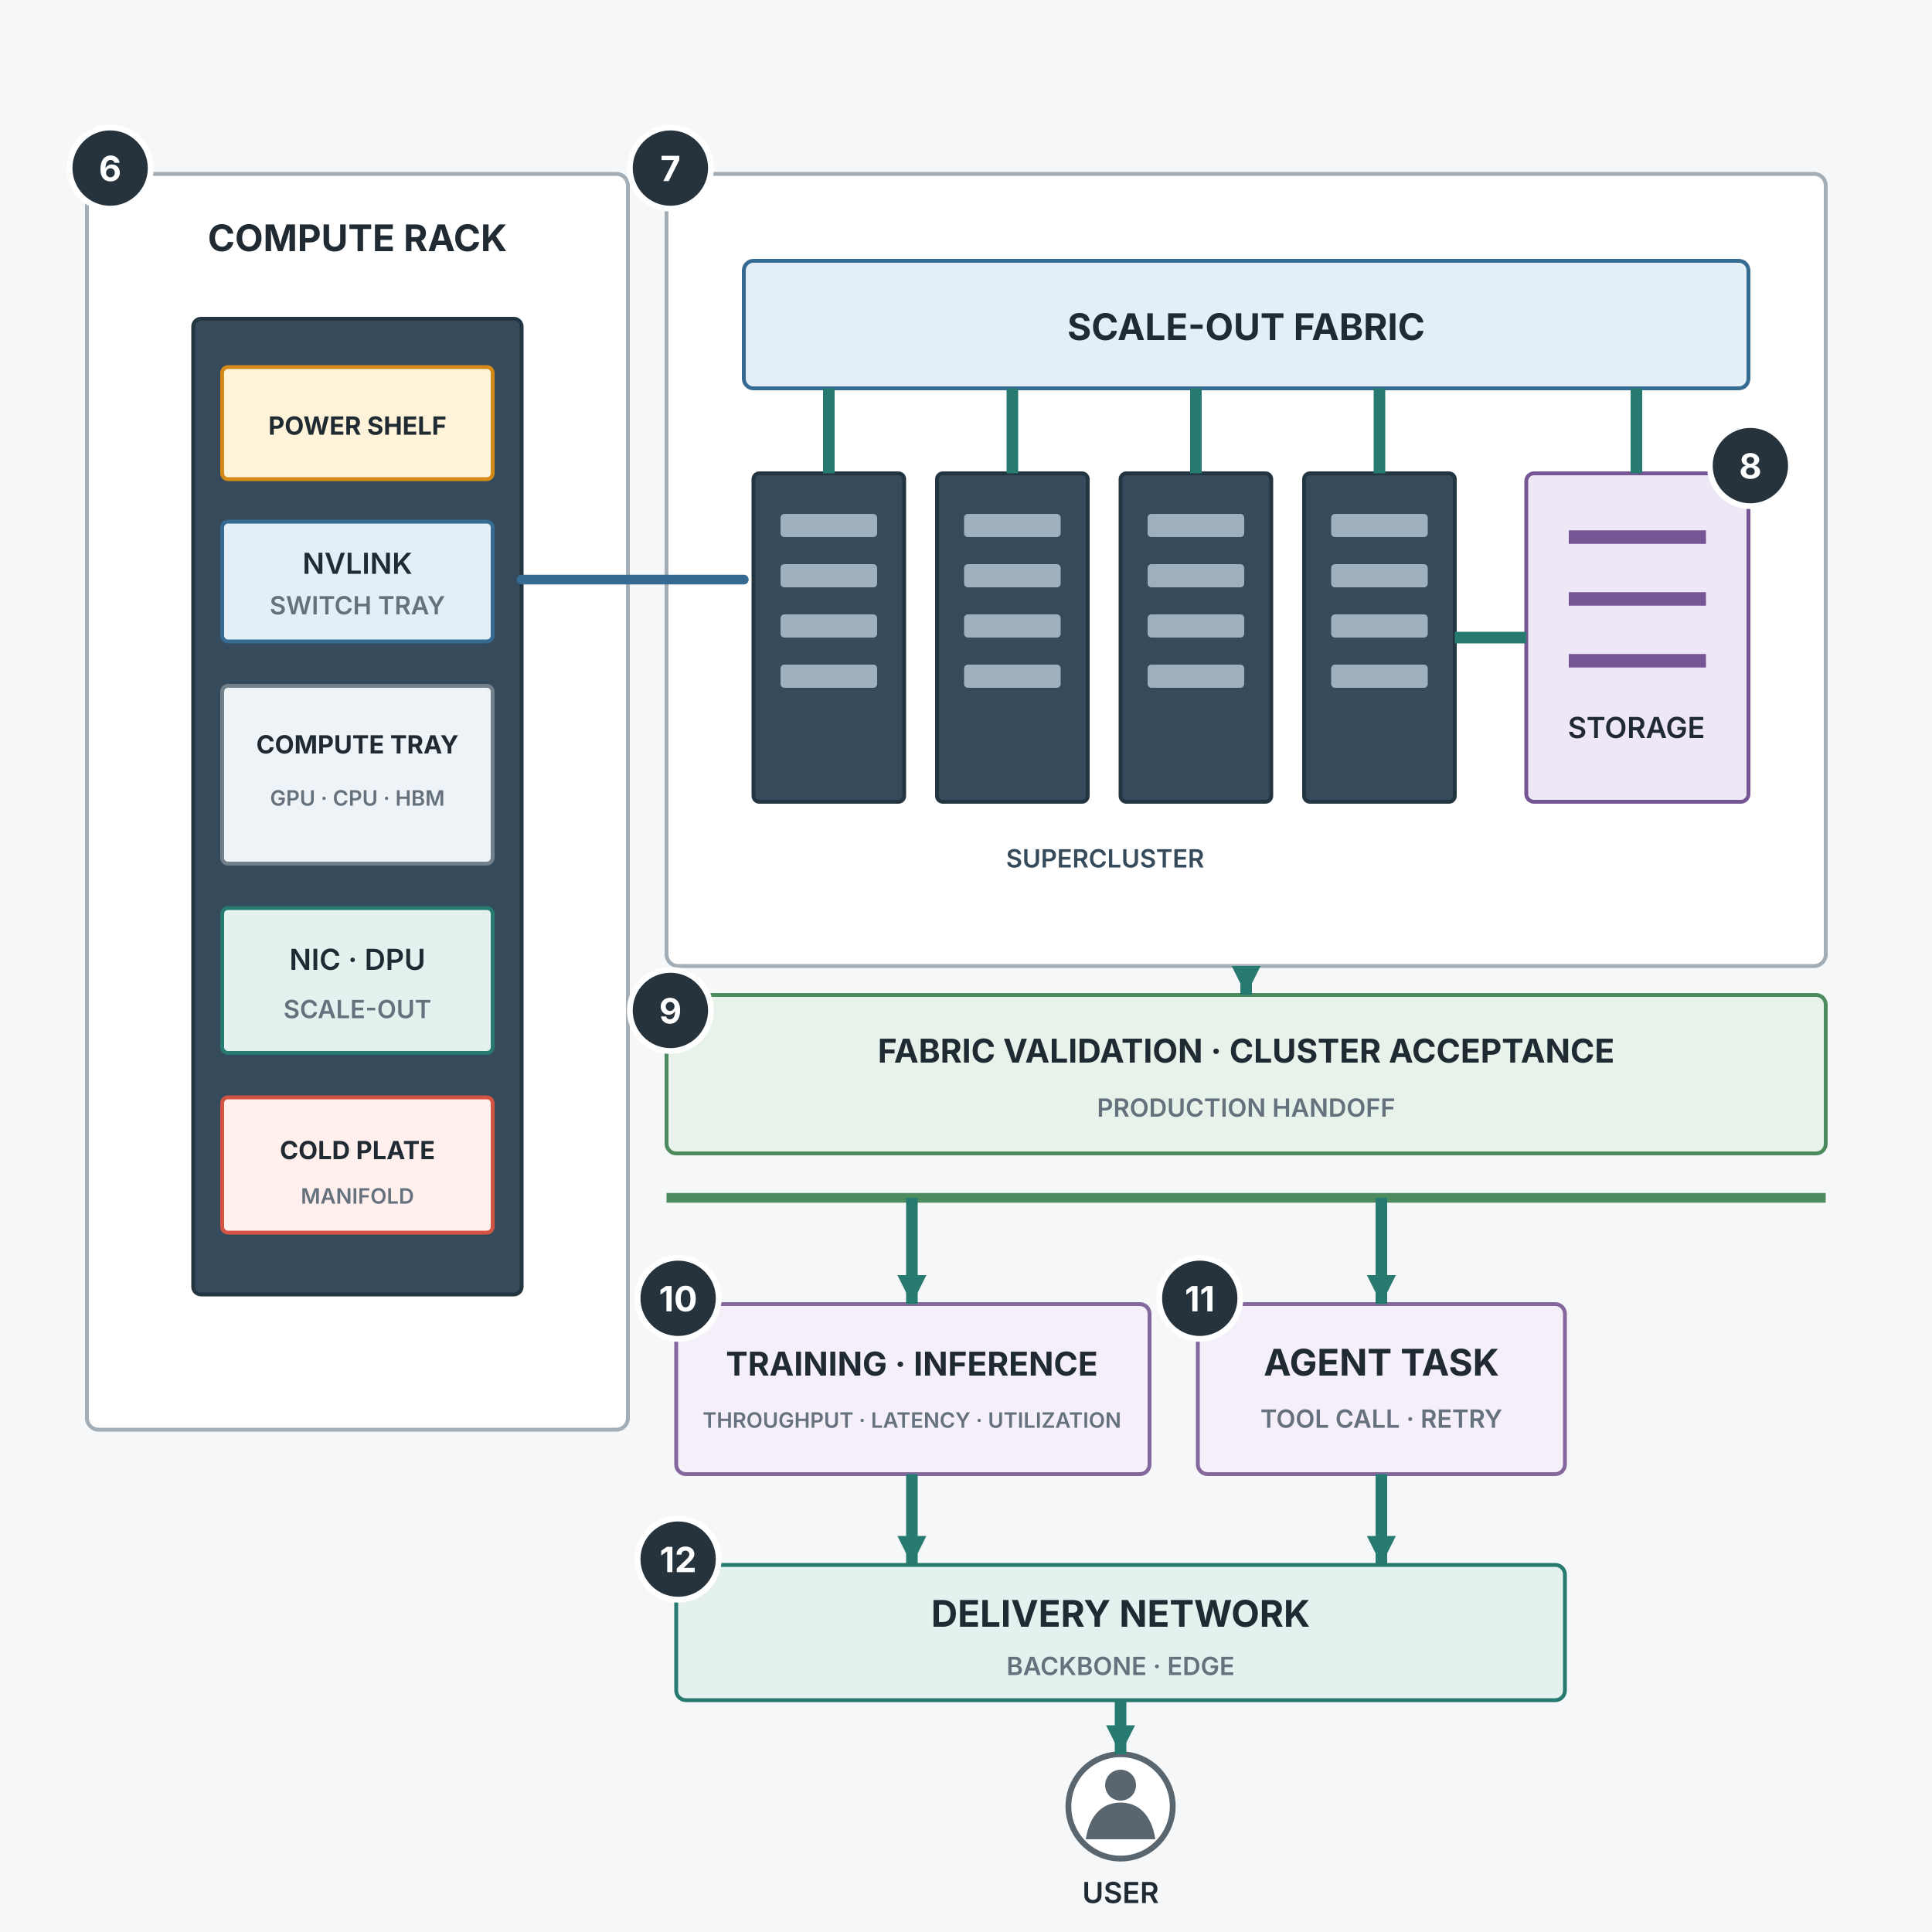
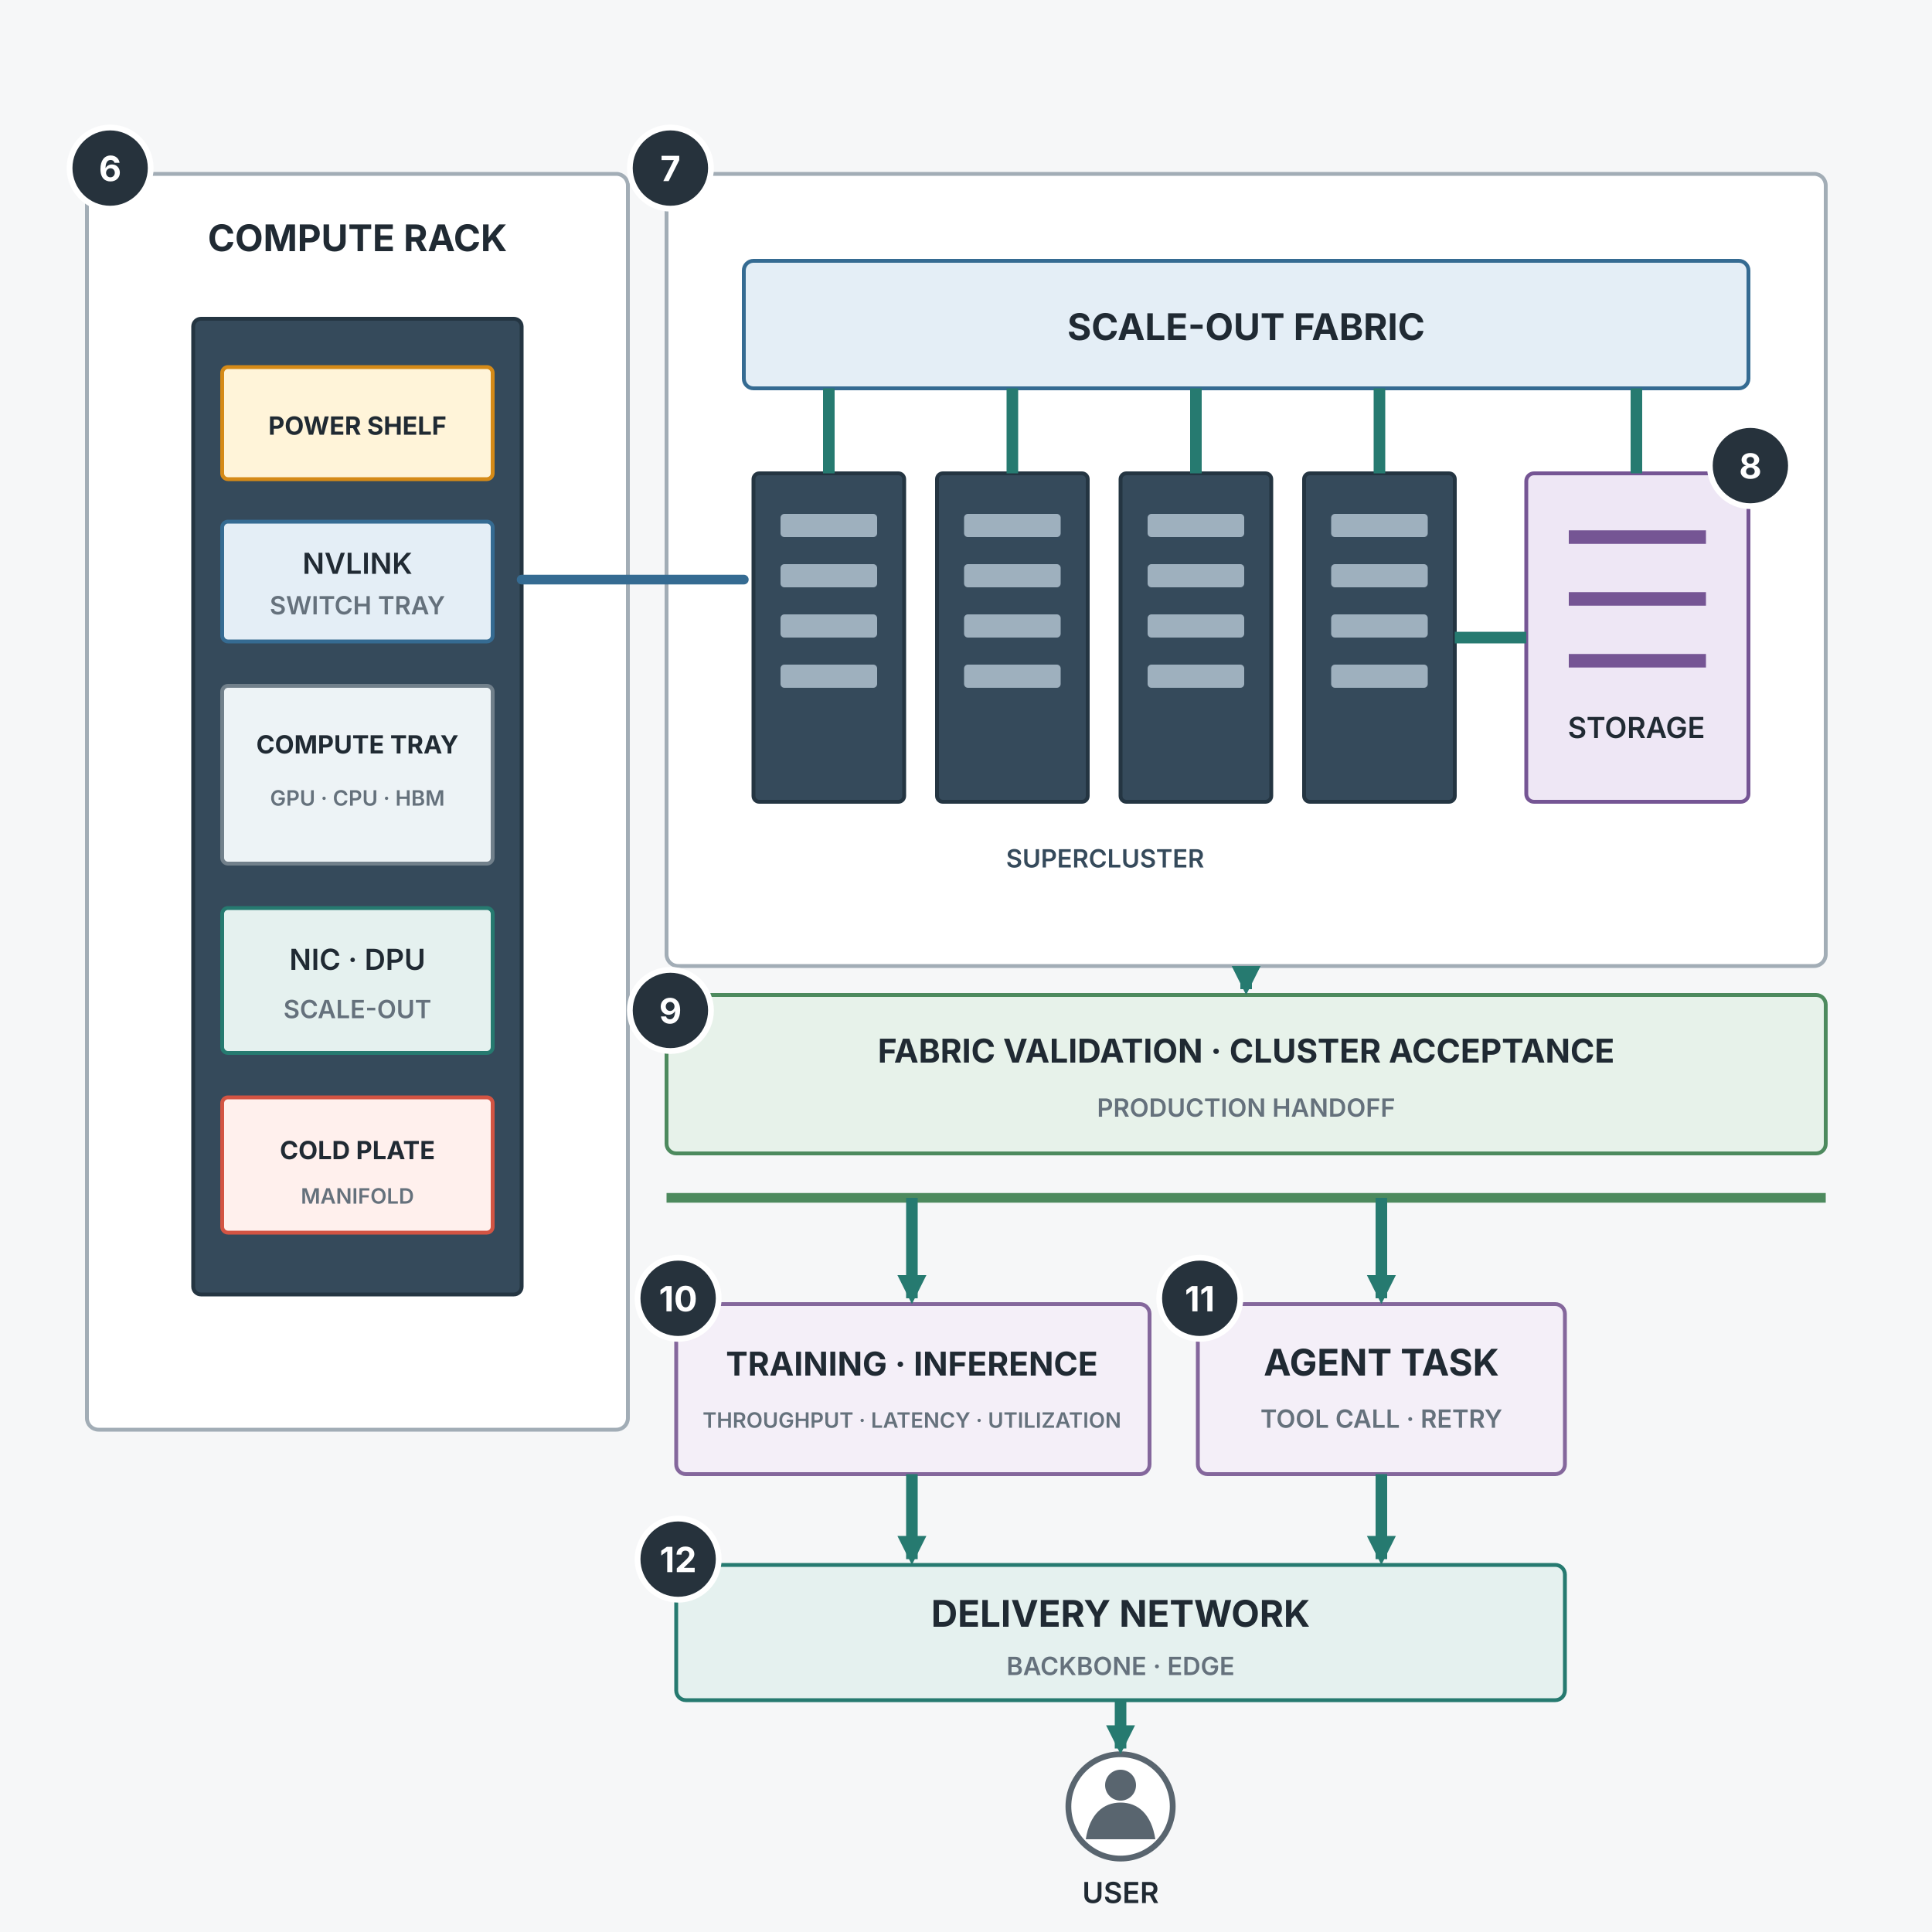
<svg xmlns="http://www.w3.org/2000/svg" width="1000" height="1000" viewBox="0 0 1000 1000" role="img" aria-labelledby="title desc">
  <defs>
-     <marker id="d" markerWidth="15" markerHeight="15" refX="15" refY="7.5" orient="auto" markerUnits="userSpaceOnUse">
+     <marker id="d" markerWidth="15" markerHeight="15" refX="12" refY="7.5" orient="auto" markerUnits="userSpaceOnUse">
      <path d="M0 0L15 7.5L0 15Z" fill="#267a70" />
    </marker>
    <style>
      .bg{fill:#f6f7f8}.panel{fill:#fff;stroke:#a2adb6;stroke-width:2}.rack{fill:#354a5b;stroke:#243542;stroke-width:2}.slot{fill:#9eb0be}.fabric{fill:#e4eef6;stroke:#356b92;stroke-width:2}.storage{fill:#eee7f5;stroke:#755594;stroke-width:2}.workload{fill:#f4eff8;stroke:#84679c;stroke-width:2}.delivery{fill:#e5f1ef;stroke:#267a70;stroke-width:2}.gate{fill:#e7f2ea;stroke:#4d8a5e;stroke-width:2}
      .ink{fill:#202a33}.muted{fill:#65717c}.label{font:700 19px -apple-system,BlinkMacSystemFont,"Segoe UI",sans-serif}.minor{font:600 15px -apple-system,BlinkMacSystemFont,"Segoe UI",sans-serif}.tiny{font:600 13px -apple-system,BlinkMacSystemFont,"Segoe UI",sans-serif}.micro{font:600 11px -apple-system,BlinkMacSystemFont,"Segoe UI",sans-serif}.small{font:700 13px -apple-system,BlinkMacSystemFont,"Segoe UI",sans-serif}.gate-label{font:700 17px -apple-system,BlinkMacSystemFont,"Segoe UI",sans-serif}.center{text-anchor:middle}.data{fill:none;stroke:#267a70;stroke-width:6;stroke-linecap:butt;stroke-linejoin:round}.scaleup{fill:none;stroke:#356b92;stroke-width:5;stroke-linecap:round}.marker{fill:#26323c;stroke:#fff;stroke-width:3}.num{fill:#fff;font:700 18px -apple-system,BlinkMacSystemFont,"Segoe UI",sans-serif;text-anchor:middle;dominant-baseline:middle}
    </style>
  </defs>
  <rect class="bg" width="1000" height="1000" />
  <rect class="panel" x="45" y="90" width="280" height="650" rx="6" />
  <text class="label ink center" x="185" y="130">COMPUTE RACK</text>
  <rect class="rack" x="100" y="165" width="170" height="505" rx="4" />
  <rect x="115" y="190" width="140" height="58" rx="3" fill="#fff4d9" stroke="#d58a17" stroke-width="2" />
  <text class="small ink center" x="185" y="225">POWER SHELF</text>
  <rect x="115" y="270" width="140" height="62" rx="3" fill="#e4eef6" stroke="#356b92" stroke-width="2" />
  <text class="minor ink center" x="185" y="297">NVLINK</text>
  <text class="tiny muted center" x="185" y="318">SWITCH TRAY</text>
  <rect x="115" y="355" width="140" height="92" rx="3" fill="#edf3f6" stroke="#71808b" stroke-width="2" />
  <text class="small ink center" x="185" y="390">COMPUTE TRAY</text>
  <text class="micro muted center" x="185" y="417">GPU · CPU · HBM</text>
  <rect x="115" y="470" width="140" height="75" rx="3" fill="#e5f1ef" stroke="#267a70" stroke-width="2" />
  <text class="minor ink center" x="185" y="502">NIC · DPU</text>
  <text class="tiny muted center" x="185" y="527">SCALE-OUT</text>
  <rect x="115" y="568" width="140" height="70" rx="3" fill="#fff0ed" stroke="#d35443" stroke-width="2" />
  <text class="small ink center" x="185" y="600">COLD PLATE</text>
  <text class="micro muted center" x="185" y="623">MANIFOLD</text>
  <circle class="marker" cx="57" cy="87" r="21" />
  <text class="num" x="57" y="87">6</text>
  <rect class="panel" x="345" y="90" width="600" height="410" rx="6" />
  <rect class="fabric" x="385" y="135" width="520" height="66" rx="5" />
  <text class="label ink center" x="645" y="176">SCALE-OUT FABRIC</text>
  <circle class="marker" cx="347" cy="87" r="21" />
  <text class="num" x="347" y="87">7</text>
  <g>
    <rect class="rack" x="390" y="245" width="78" height="170" rx="3" />
    <rect class="rack" x="485" y="245" width="78" height="170" rx="3" />
    <rect class="rack" x="580" y="245" width="78" height="170" rx="3" />
    <rect class="rack" x="675" y="245" width="78" height="170" rx="3" />
    <g class="slot">
      <rect x="404" y="266" width="50" height="12" rx="2" />
      <rect x="404" y="292" width="50" height="12" rx="2" />
      <rect x="404" y="318" width="50" height="12" rx="2" />
      <rect x="404" y="344" width="50" height="12" rx="2" />
      <rect x="499" y="266" width="50" height="12" rx="2" />
      <rect x="499" y="292" width="50" height="12" rx="2" />
      <rect x="499" y="318" width="50" height="12" rx="2" />
      <rect x="499" y="344" width="50" height="12" rx="2" />
      <rect x="594" y="266" width="50" height="12" rx="2" />
      <rect x="594" y="292" width="50" height="12" rx="2" />
      <rect x="594" y="318" width="50" height="12" rx="2" />
      <rect x="594" y="344" width="50" height="12" rx="2" />
      <rect x="689" y="266" width="50" height="12" rx="2" />
      <rect x="689" y="292" width="50" height="12" rx="2" />
      <rect x="689" y="318" width="50" height="12" rx="2" />
      <rect x="689" y="344" width="50" height="12" rx="2" />
    </g>
    <text class="tiny center" x="572" y="449" fill="#354a5b">SUPERCLUSTER</text>
  </g>
  <rect class="storage" x="790" y="245" width="115" height="170" rx="4" />
  <path d="M812 278H883M812 310H883M812 342H883" stroke="#755594" stroke-width="7" />
  <text class="minor ink center" x="847" y="382">STORAGE</text>
  <circle class="marker" cx="906" cy="241" r="21" />
  <text class="num" x="906" y="241">8</text>
  <rect class="gate" x="345" y="515" width="600" height="82" rx="5" />
  <text class="gate-label ink center" x="645" y="550">FABRIC VALIDATION · CLUSTER ACCEPTANCE</text>
  <text class="tiny muted center" x="645" y="578">PRODUCTION HANDOFF</text>
  <circle class="marker" cx="347" cy="523" r="21" />
  <text class="num" x="347" y="523">9</text>
  <path d="M345 620H945" stroke="#4d8a5e" stroke-width="5" />
  <rect class="workload" x="350" y="675" width="245" height="88" rx="5" />
  <text class="gate-label ink center" x="472" y="712">TRAINING · INFERENCE</text>
  <text class="micro muted center" x="472" y="739">THROUGHPUT · LATENCY · UTILIZATION</text>
  <circle class="marker" cx="351" cy="672" r="21" />
  <text class="num" x="351" y="672">10</text>
  <rect class="workload" x="620" y="675" width="190" height="88" rx="5" />
  <text class="label ink center" x="715" y="712">AGENT TASK</text>
  <text class="tiny muted center" x="715" y="739">TOOL CALL · RETRY</text>
  <circle class="marker" cx="621" cy="672" r="21" />
  <text class="num" x="621" y="672">11</text>
  <rect class="delivery" x="350" y="810" width="460" height="70" rx="5" />
  <text class="label ink center" x="580" y="842">DELIVERY NETWORK</text>
  <text class="tiny muted center" x="580" y="867">BACKBONE · EDGE</text>
  <circle class="marker" cx="351" cy="807" r="21" />
  <text class="num" x="351" y="807">12</text>
  <circle cx="580" cy="935" r="27" fill="#fff" stroke="#59656f" stroke-width="3" />
  <circle cx="580" cy="924" r="8" fill="#59656f" />
  <path d="M562 952C564 939 571 933 580 933C589 933 596 939 598 952Z" fill="#59656f" />
  <text class="minor ink center" x="580" y="985">USER</text>
  <path class="scaleup" d="M270 300H385" />
  <path class="data" d="M429 245V201M524 245V201M619 245V201M714 245V201M790 330H753M847 245V201" />
-   <path class="data" d="M645 500V515" marker-end="url(#d)" />
-   <path class="data" d="M472 620V675" marker-end="url(#d)" />
-   <path class="data" d="M715 620V675" marker-end="url(#d)" />
-   <path class="data" d="M472 763V810" marker-end="url(#d)" />
-   <path class="data" d="M715 763V810" marker-end="url(#d)" />
-   <path class="data" d="M580 880V908" marker-end="url(#d)" />
+   <path class="data" d="M645 500V512" marker-end="url(#d)" />
+   <path class="data" d="M472 620V672" marker-end="url(#d)" />
+   <path class="data" d="M715 620V672" marker-end="url(#d)" />
+   <path class="data" d="M472 763V807" marker-end="url(#d)" />
+   <path class="data" d="M715 763V807" marker-end="url(#d)" />
+   <path class="data" d="M580 880V905" marker-end="url(#d)" />
</svg>
